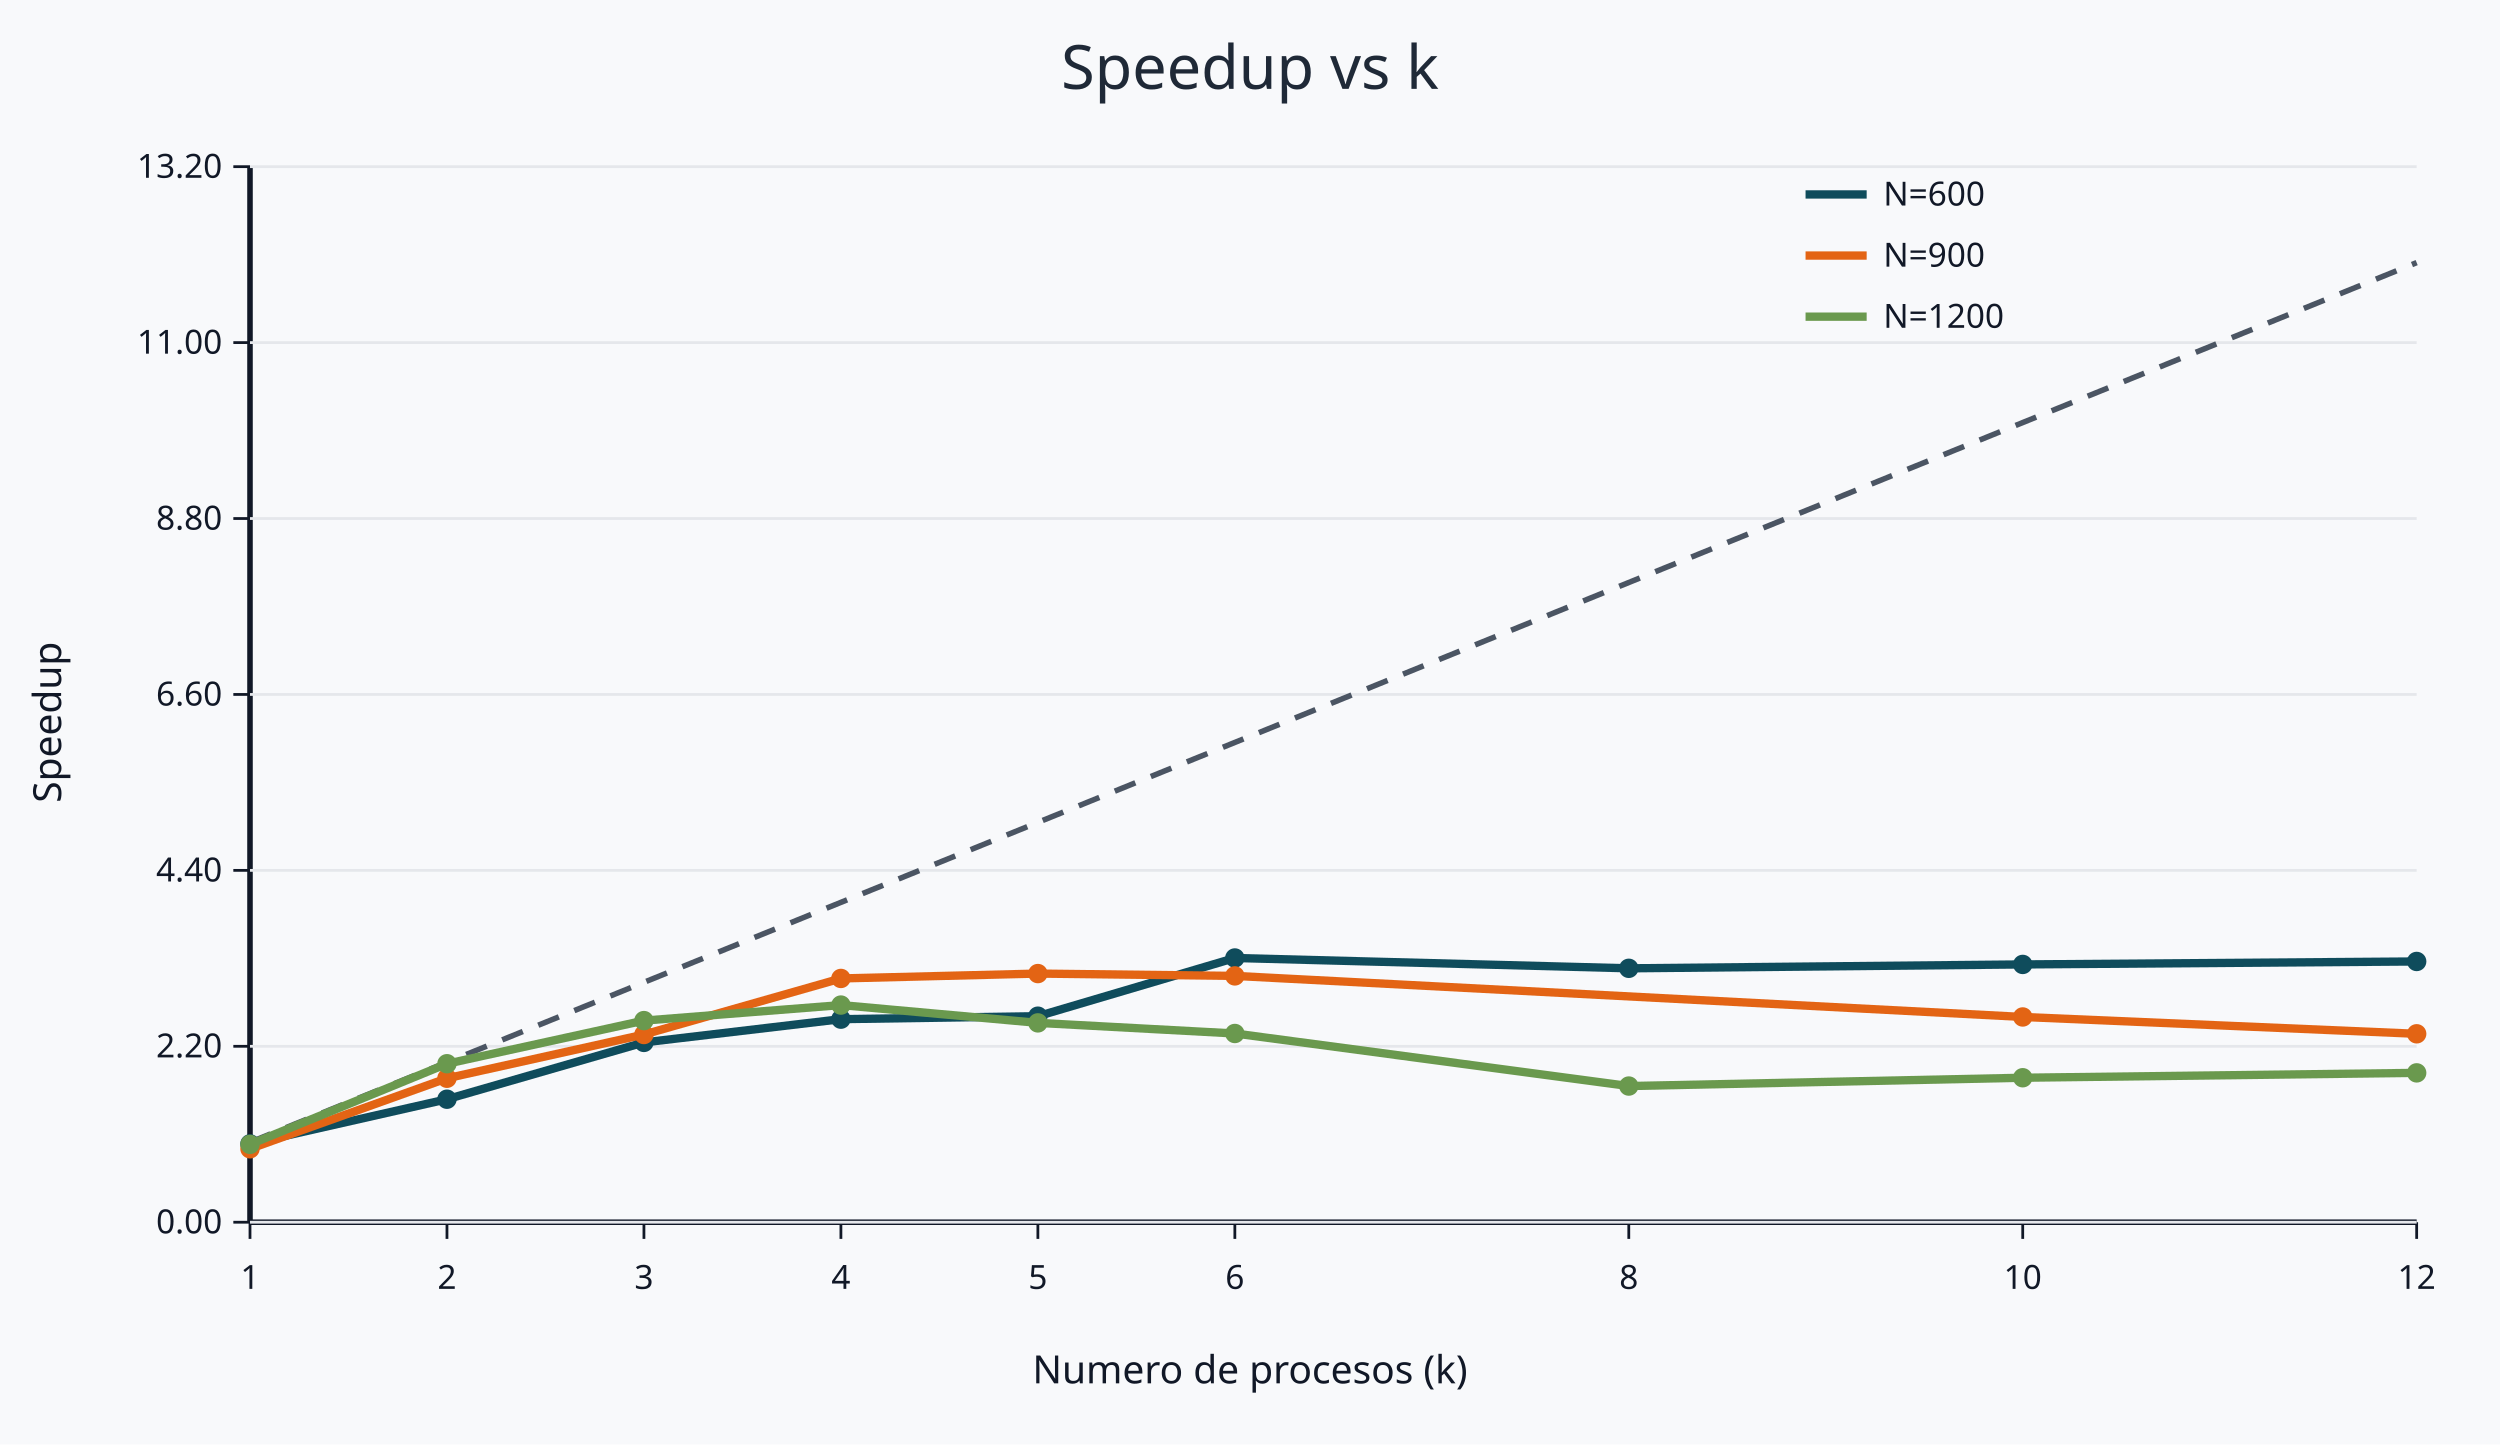
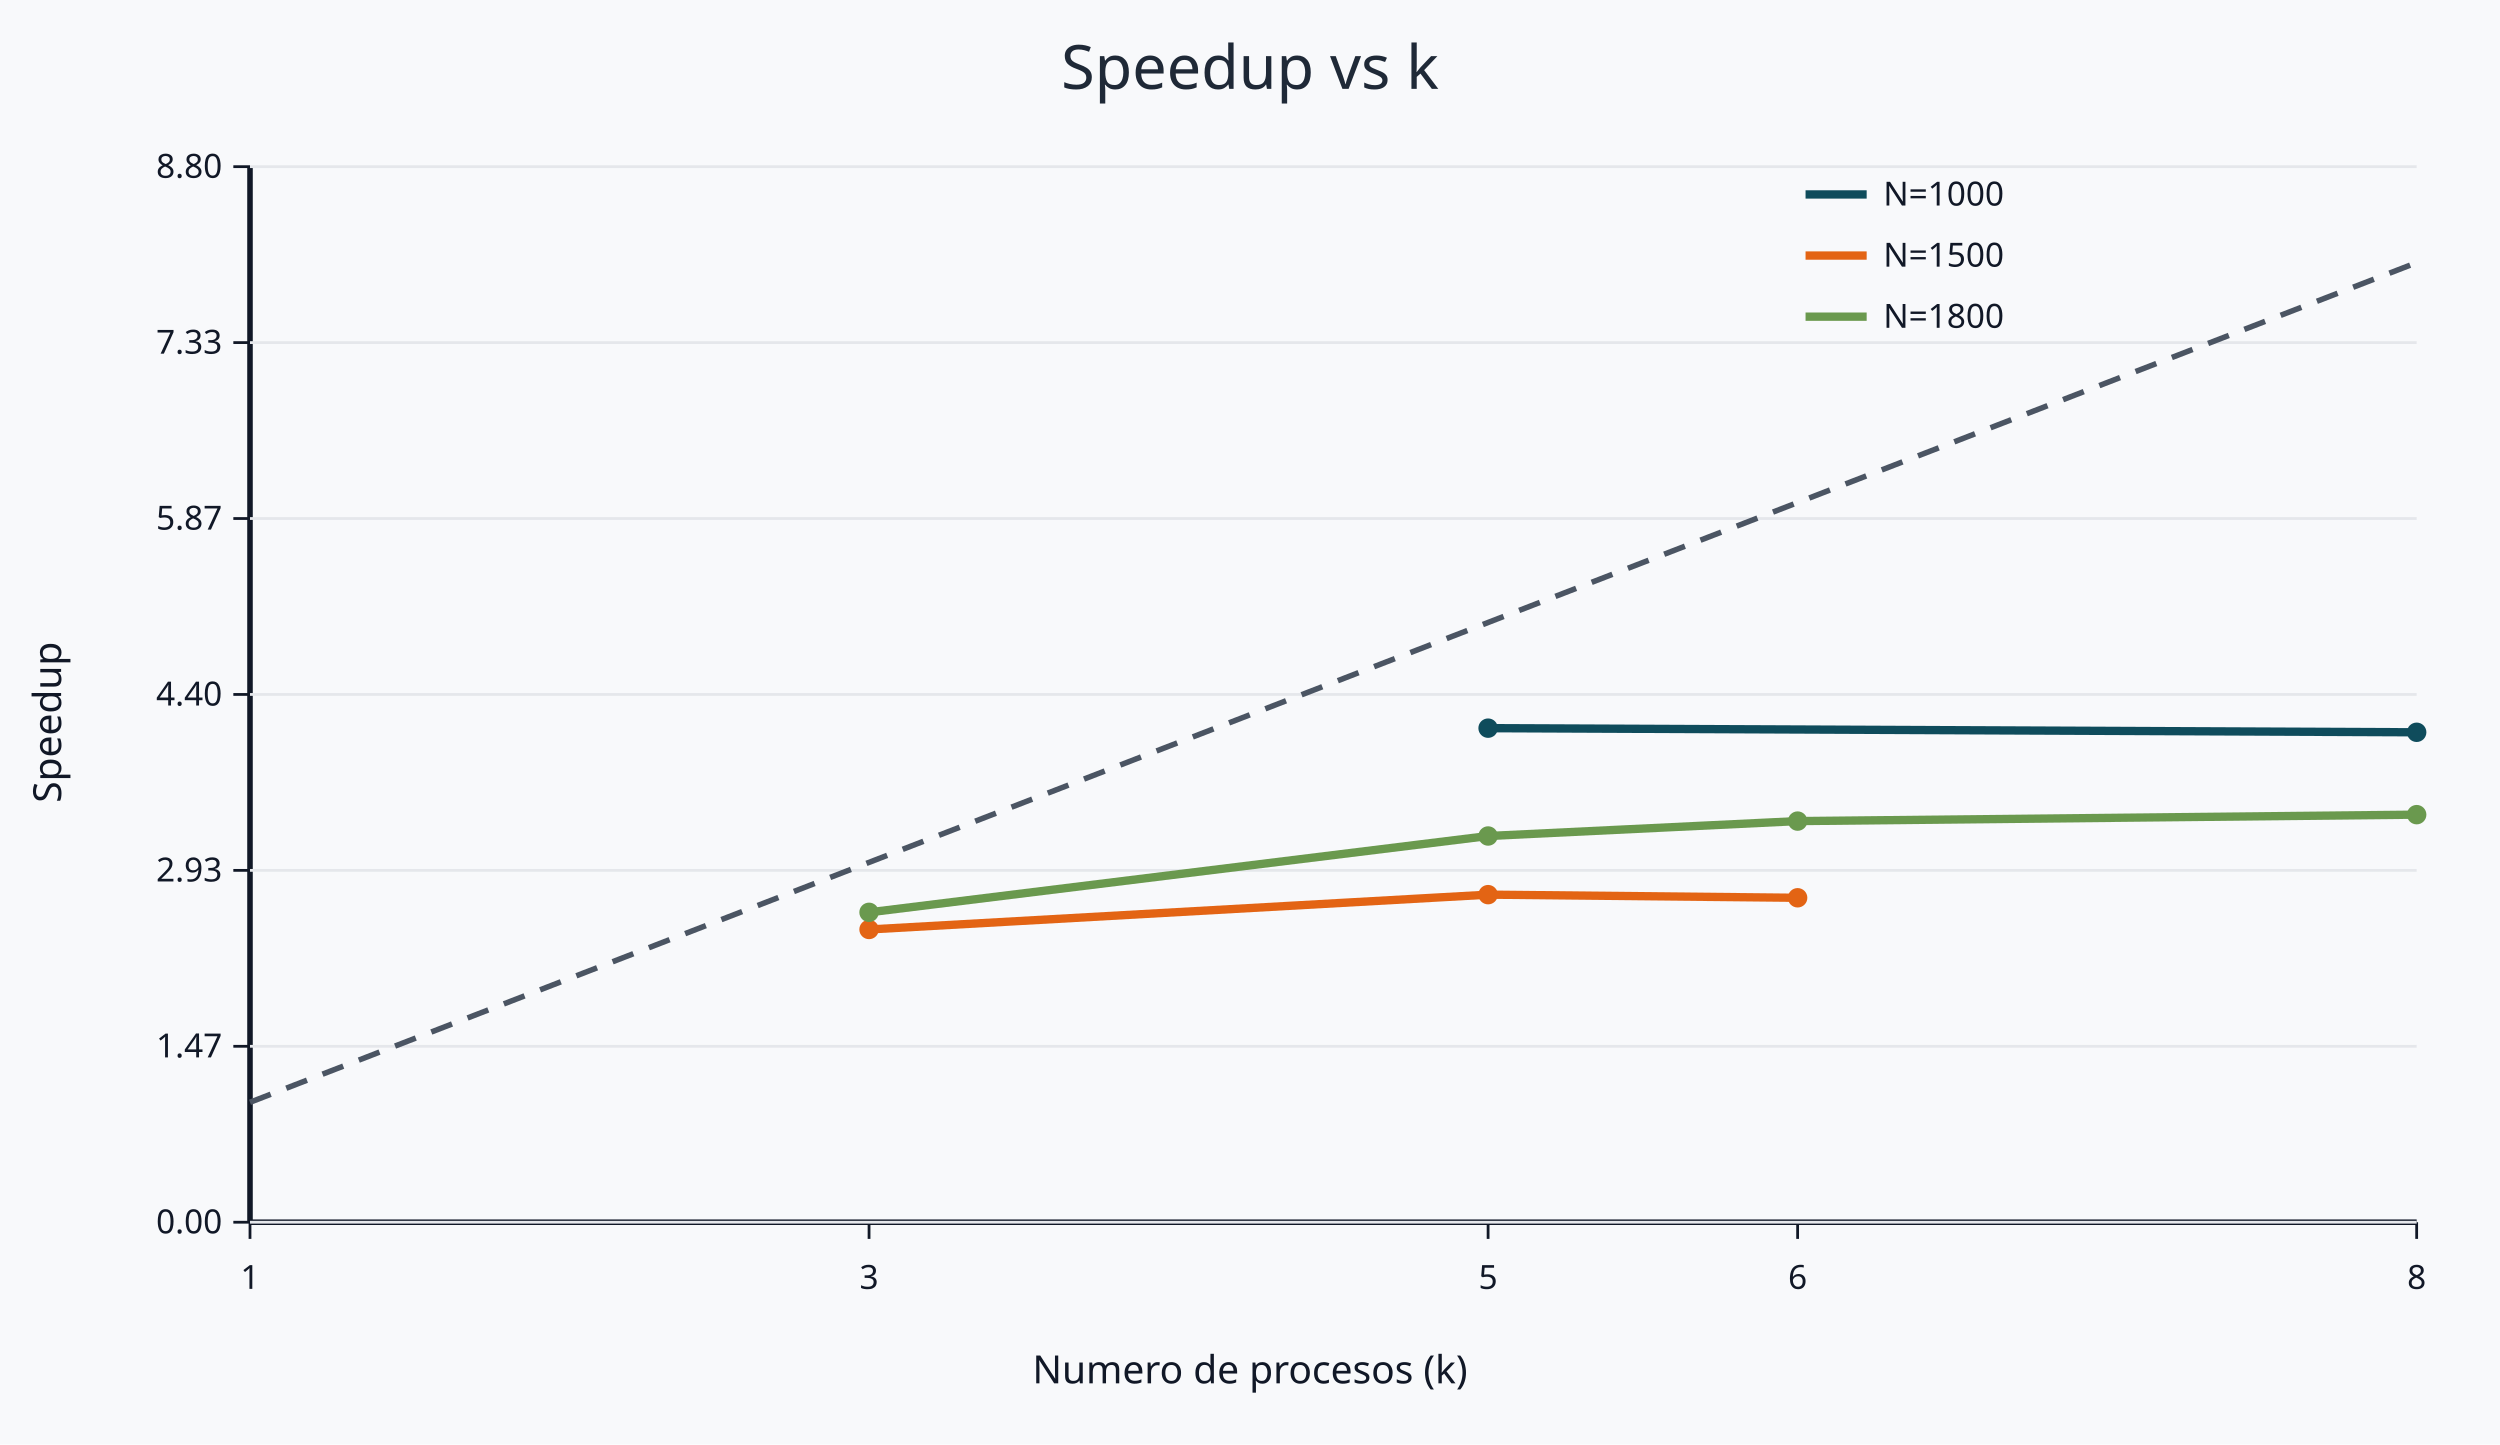
<svg xmlns="http://www.w3.org/2000/svg" width="900" height="520">
  <rect width="100%" height="100%" fill="#f8f9fb" />
  <text x="450.0" y="32" text-anchor="middle" font-family="sans-serif" font-size="22" fill="#1f2937">Speedup vs k</text>
  <line x1="90" y1="440" x2="870" y2="440" stroke="#111827" stroke-width="2" />
  <line x1="90" y1="440" x2="90" y2="60" stroke="#111827" stroke-width="2" />
  <line x1="90.0" y1="440" x2="90.0" y2="446" stroke="#111827" />
  <text x="90.0" y="464" text-anchor="middle" font-family="sans-serif" font-size="12" fill="#111827">1</text>
-   <line x1="160.909" y1="440" x2="160.909" y2="446" stroke="#111827" />
-   <text x="160.909" y="464" text-anchor="middle" font-family="sans-serif" font-size="12" fill="#111827">2</text>
-   <line x1="231.818" y1="440" x2="231.818" y2="446" stroke="#111827" />
-   <text x="231.818" y="464" text-anchor="middle" font-family="sans-serif" font-size="12" fill="#111827">3</text>
-   <line x1="302.727" y1="440" x2="302.727" y2="446" stroke="#111827" />
-   <text x="302.727" y="464" text-anchor="middle" font-family="sans-serif" font-size="12" fill="#111827">4</text>
-   <line x1="373.636" y1="440" x2="373.636" y2="446" stroke="#111827" />
-   <text x="373.636" y="464" text-anchor="middle" font-family="sans-serif" font-size="12" fill="#111827">5</text>
-   <line x1="444.545" y1="440" x2="444.545" y2="446" stroke="#111827" />
-   <text x="444.545" y="464" text-anchor="middle" font-family="sans-serif" font-size="12" fill="#111827">6</text>
-   <line x1="586.364" y1="440" x2="586.364" y2="446" stroke="#111827" />
-   <text x="586.364" y="464" text-anchor="middle" font-family="sans-serif" font-size="12" fill="#111827">8</text>
-   <line x1="728.182" y1="440" x2="728.182" y2="446" stroke="#111827" />
-   <text x="728.182" y="464" text-anchor="middle" font-family="sans-serif" font-size="12" fill="#111827">10</text>
+   <line x1="312.857" y1="440" x2="312.857" y2="446" stroke="#111827" />
+   <text x="312.857" y="464" text-anchor="middle" font-family="sans-serif" font-size="12" fill="#111827">3</text>
+   <line x1="535.714" y1="440" x2="535.714" y2="446" stroke="#111827" />
+   <text x="535.714" y="464" text-anchor="middle" font-family="sans-serif" font-size="12" fill="#111827">5</text>
+   <line x1="647.143" y1="440" x2="647.143" y2="446" stroke="#111827" />
+   <text x="647.143" y="464" text-anchor="middle" font-family="sans-serif" font-size="12" fill="#111827">6</text>
  <line x1="870.0" y1="440" x2="870.0" y2="446" stroke="#111827" />
-   <text x="870.0" y="464" text-anchor="middle" font-family="sans-serif" font-size="12" fill="#111827">12</text>
+   <text x="870.0" y="464" text-anchor="middle" font-family="sans-serif" font-size="12" fill="#111827">8</text>
  <line x1="84" y1="440.0" x2="90" y2="440.0" stroke="#111827" />
  <line x1="90" y1="440.0" x2="870" y2="440.0" stroke="#e5e7eb" />
  <text x="80" y="444.0" text-anchor="end" font-family="sans-serif" font-size="12" fill="#111827">0.00</text>
  <line x1="84" y1="376.667" x2="90" y2="376.667" stroke="#111827" />
  <line x1="90" y1="376.667" x2="870" y2="376.667" stroke="#e5e7eb" />
-   <text x="80" y="380.667" text-anchor="end" font-family="sans-serif" font-size="12" fill="#111827">2.20</text>
+   <text x="80" y="380.667" text-anchor="end" font-family="sans-serif" font-size="12" fill="#111827">1.47</text>
  <line x1="84" y1="313.333" x2="90" y2="313.333" stroke="#111827" />
  <line x1="90" y1="313.333" x2="870" y2="313.333" stroke="#e5e7eb" />
-   <text x="80" y="317.333" text-anchor="end" font-family="sans-serif" font-size="12" fill="#111827">4.40</text>
+   <text x="80" y="317.333" text-anchor="end" font-family="sans-serif" font-size="12" fill="#111827">2.93</text>
  <line x1="84" y1="250.0" x2="90" y2="250.0" stroke="#111827" />
  <line x1="90" y1="250.0" x2="870" y2="250.0" stroke="#e5e7eb" />
-   <text x="80" y="254.0" text-anchor="end" font-family="sans-serif" font-size="12" fill="#111827">6.60</text>
+   <text x="80" y="254.0" text-anchor="end" font-family="sans-serif" font-size="12" fill="#111827">4.40</text>
  <line x1="84" y1="186.667" x2="90" y2="186.667" stroke="#111827" />
  <line x1="90" y1="186.667" x2="870" y2="186.667" stroke="#e5e7eb" />
-   <text x="80" y="190.667" text-anchor="end" font-family="sans-serif" font-size="12" fill="#111827">8.80</text>
+   <text x="80" y="190.667" text-anchor="end" font-family="sans-serif" font-size="12" fill="#111827">5.87</text>
  <line x1="84" y1="123.333" x2="90" y2="123.333" stroke="#111827" />
  <line x1="90" y1="123.333" x2="870" y2="123.333" stroke="#e5e7eb" />
-   <text x="80" y="127.333" text-anchor="end" font-family="sans-serif" font-size="12" fill="#111827">11.00</text>
+   <text x="80" y="127.333" text-anchor="end" font-family="sans-serif" font-size="12" fill="#111827">7.33</text>
  <line x1="84" y1="60.0" x2="90" y2="60.0" stroke="#111827" />
  <line x1="90" y1="60.0" x2="870" y2="60.0" stroke="#e5e7eb" />
-   <text x="80" y="64.0" text-anchor="end" font-family="sans-serif" font-size="12" fill="#111827">13.20</text>
+   <text x="80" y="64.0" text-anchor="end" font-family="sans-serif" font-size="12" fill="#111827">8.80</text>
  <text x="450.0" y="498" text-anchor="middle" font-family="sans-serif" font-size="14" fill="#111827">Numero de procesos (k)</text>
  <text x="22" y="260.0" text-anchor="middle" transform="rotate(-90 22 260.0)" font-family="sans-serif" font-size="14" fill="#111827">Speedup</text>
-   <line x1="90.0" y1="411.212" x2="870.0" y2="94.545" stroke="#4b5563" stroke-width="2" stroke-dasharray="8,6" />
-   <polyline fill="none" stroke="#0f4c5c" stroke-width="3" points="90.0,411.789 160.909,395.719 231.818,375.266 302.727,366.898 373.636,365.829 444.545,344.875 586.364,348.593 728.182,347.194 870.0,346.126" />
-   <circle cx="90.0" cy="411.789" r="3.5" fill="#0f4c5c" />
-   <circle cx="160.909" cy="395.719" r="3.5" fill="#0f4c5c" />
-   <circle cx="231.818" cy="375.266" r="3.5" fill="#0f4c5c" />
-   <circle cx="302.727" cy="366.898" r="3.5" fill="#0f4c5c" />
-   <circle cx="373.636" cy="365.829" r="3.5" fill="#0f4c5c" />
-   <circle cx="444.545" cy="344.875" r="3.5" fill="#0f4c5c" />
-   <circle cx="586.364" cy="348.593" r="3.5" fill="#0f4c5c" />
-   <circle cx="728.182" cy="347.194" r="3.5" fill="#0f4c5c" />
-   <circle cx="870.0" cy="346.126" r="3.5" fill="#0f4c5c" />
+   <line x1="90.0" y1="396.818" x2="870.0" y2="94.545" stroke="#4b5563" stroke-width="2" stroke-dasharray="8,6" />
+   <polyline fill="none" stroke="#0f4c5c" stroke-width="3" points="535.714,262.138 870.0,263.622" />
+   <circle cx="535.714" cy="262.138" r="3.5" fill="#0f4c5c" />
+   <circle cx="870.0" cy="263.622" r="3.5" fill="#0f4c5c" />
  <line x1="650" y1="70" x2="672" y2="70" stroke="#0f4c5c" stroke-width="3" />
-   <text x="678" y="74" font-family="sans-serif" font-size="12" fill="#111827">N=600</text>
-   <polyline fill="none" stroke="#e36414" stroke-width="3" points="90.0,413.564 160.909,388.177 231.818,372.425 302.727,352.241 373.636,350.485 444.545,351.324 728.182,366.109 870.0,372.169" />
-   <circle cx="90.0" cy="413.564" r="3.5" fill="#e36414" />
-   <circle cx="160.909" cy="388.177" r="3.5" fill="#e36414" />
-   <circle cx="231.818" cy="372.425" r="3.5" fill="#e36414" />
-   <circle cx="302.727" cy="352.241" r="3.5" fill="#e36414" />
-   <circle cx="373.636" cy="350.485" r="3.5" fill="#e36414" />
-   <circle cx="444.545" cy="351.324" r="3.5" fill="#e36414" />
-   <circle cx="728.182" cy="366.109" r="3.5" fill="#e36414" />
-   <circle cx="870.0" cy="372.169" r="3.5" fill="#e36414" />
+   <text x="678" y="74" font-family="sans-serif" font-size="12" fill="#111827">N=1000</text>
+   <polyline fill="none" stroke="#e36414" stroke-width="3" points="312.857,334.608 535.714,322.074 647.143,323.202" />
+   <circle cx="312.857" cy="334.608" r="3.5" fill="#e36414" />
+   <circle cx="535.714" cy="322.074" r="3.5" fill="#e36414" />
+   <circle cx="647.143" cy="323.202" r="3.5" fill="#e36414" />
  <line x1="650" y1="92" x2="672" y2="92" stroke="#e36414" stroke-width="3" />
-   <text x="678" y="96" font-family="sans-serif" font-size="12" fill="#111827">N=900</text>
-   <polyline fill="none" stroke="#6a994e" stroke-width="3" points="90.0,411.977 160.909,382.944 231.818,367.414 302.727,361.825 373.636,368.237 444.545,372.058 586.364,390.979 728.182,387.986 870.0,386.234" />
-   <circle cx="90.0" cy="411.977" r="3.5" fill="#6a994e" />
-   <circle cx="160.909" cy="382.944" r="3.5" fill="#6a994e" />
-   <circle cx="231.818" cy="367.414" r="3.5" fill="#6a994e" />
-   <circle cx="302.727" cy="361.825" r="3.5" fill="#6a994e" />
-   <circle cx="373.636" cy="368.237" r="3.5" fill="#6a994e" />
-   <circle cx="444.545" cy="372.058" r="3.5" fill="#6a994e" />
-   <circle cx="586.364" cy="390.979" r="3.5" fill="#6a994e" />
-   <circle cx="728.182" cy="387.986" r="3.5" fill="#6a994e" />
-   <circle cx="870.0" cy="386.234" r="3.5" fill="#6a994e" />
+   <text x="678" y="96" font-family="sans-serif" font-size="12" fill="#111827">N=1500</text>
+   <polyline fill="none" stroke="#6a994e" stroke-width="3" points="312.857,328.442 535.714,300.961 647.143,295.595 870.0,293.276" />
+   <circle cx="312.857" cy="328.442" r="3.5" fill="#6a994e" />
+   <circle cx="535.714" cy="300.961" r="3.5" fill="#6a994e" />
+   <circle cx="647.143" cy="295.595" r="3.5" fill="#6a994e" />
+   <circle cx="870.0" cy="293.276" r="3.5" fill="#6a994e" />
  <line x1="650" y1="114" x2="672" y2="114" stroke="#6a994e" stroke-width="3" />
-   <text x="678" y="118" font-family="sans-serif" font-size="12" fill="#111827">N=1200</text>
+   <text x="678" y="118" font-family="sans-serif" font-size="12" fill="#111827">N=1800</text>
</svg>
